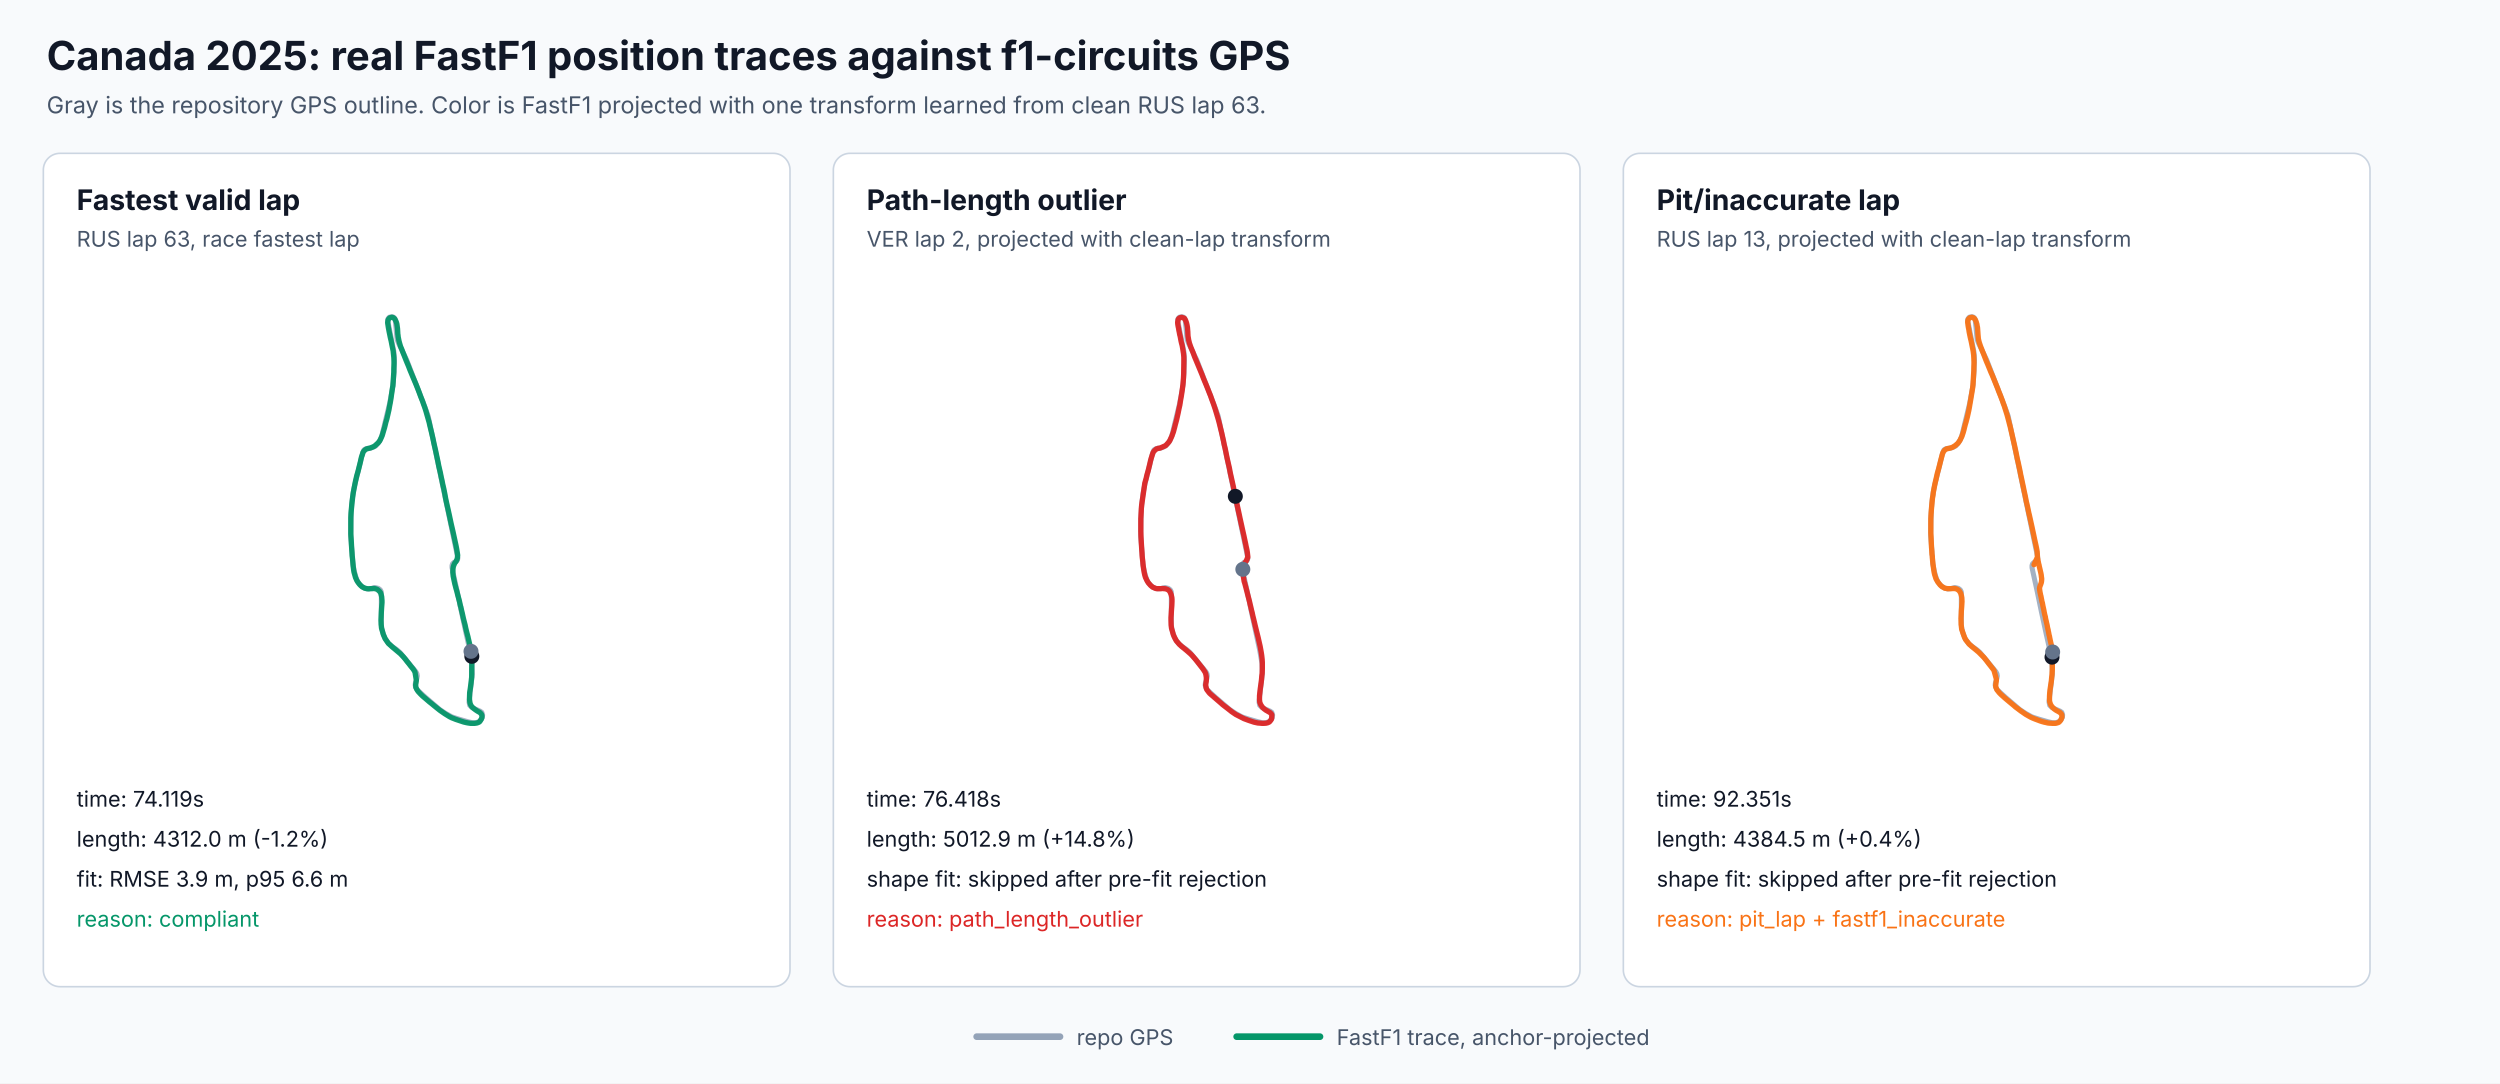
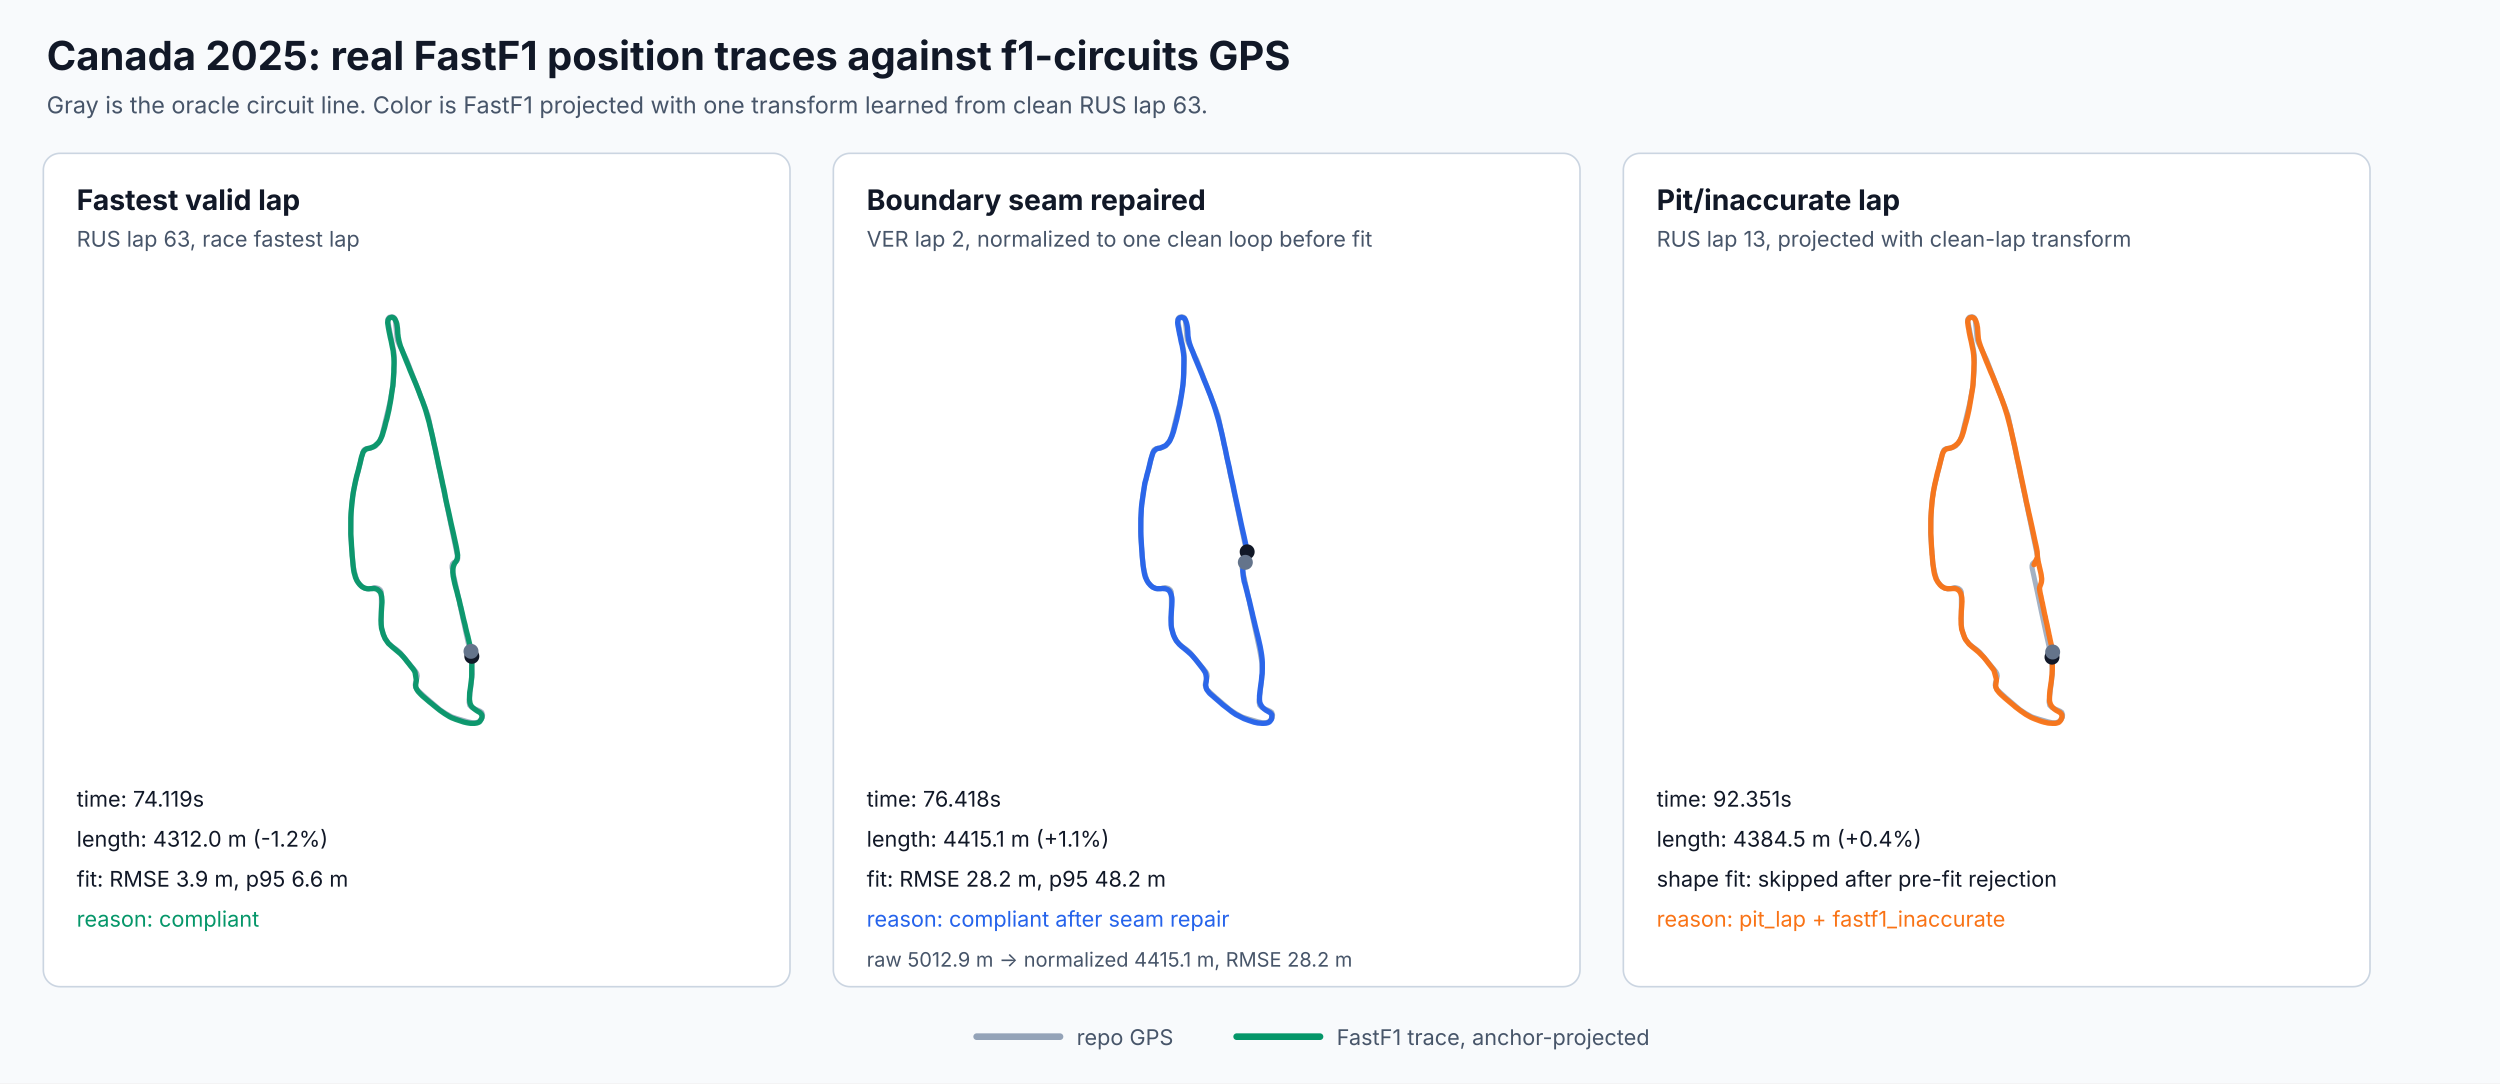
<svg xmlns="http://www.w3.org/2000/svg" width="1500" height="650" viewBox="0 0 1500 650">
  <rect width="100%" height="100%" fill="#f8fafc" />
  <text x="28.0" y="42.0" font-family="Inter, Arial, sans-serif" font-size="24" font-weight="700" fill="#111827">Canada 2025: real FastF1 position traces against f1-circuits GPS</text>
-   <text x="28.0" y="68.0" font-family="Inter, Arial, sans-serif" font-size="14" font-weight="400" fill="#475569">Gray is the repository GPS outline. Color is FastF1 projected with one transform learned from clean RUS lap 63.</text>
+   <text x="28.0" y="68.0" font-family="Inter, Arial, sans-serif" font-size="14" font-weight="400" fill="#475569">Gray is the oracle circuit line. Color is FastF1 projected with one transform learned from clean RUS lap 63.</text>
  <rect x="26" y="92" width="448" height="500" rx="10" fill="#ffffff" stroke="#cbd5e1" />
  <text x="46.0" y="126.0" font-family="Inter, Arial, sans-serif" font-size="17" font-weight="700" fill="#111827">Fastest valid lap</text>
  <text x="46.0" y="148.0" font-family="Inter, Arial, sans-serif" font-size="13" font-weight="400" fill="#475569">RUS lap 63, race fastest lap</text>
  <polyline points="276.7,366.4 279.7,380.3 282.0,390.6 283.2,398.2 283.4,404.5 281.4,421.2 281.8,423.2 283.1,424.5 288.1,426.7 289.1,427.4 289.6,428.9 289.4,430.4 288.7,431.8 287.3,433.0 285.6,433.6 283.4,433.6 281.0,433.1 275.1,431.4 271.1,430.1 267.3,428.0 263.7,425.6 255.3,418.4 250.3,413.8 249.4,412.3 249.1,411.1 249.2,409.9 250.1,407.2 250.4,405.6 250.2,404.3 249.6,403.1 240.0,391.5 238.3,390.0 235.1,387.7 233.2,386.1 231.1,383.3 229.9,380.3 229.1,377.3 228.8,374.8 228.8,356.6 228.8,355.1 228.2,353.9 227.0,353.0 225.0,352.5 222.2,353.2 220.6,353.4 218.7,352.8 217.0,351.8 215.9,350.6 214.8,349.2 214.2,348.0 213.3,345.4 212.5,342.3 211.7,338.4 211.5,335.2 210.4,321.2 210.5,313.7 210.7,307.6 211.2,301.0 211.9,295.7 212.7,291.6 217.6,271.7 218.4,269.9 219.6,269.2 220.8,269.0 222.6,268.8 224.0,268.3 225.4,267.6 226.8,266.0 228.0,264.2 229.0,261.8 233.8,242.0 235.8,231.2 236.4,223.7 236.7,216.0 236.6,213.4 236.3,210.8 232.8,193.2 232.6,192.1 232.8,191.2 233.6,190.3 235.2,190.0 236.2,190.3 236.9,191.1 237.1,191.8 237.5,195.7 238.1,201.7 238.3,203.7 239.1,205.9 241.7,211.2 244.0,215.9 255.5,245.7 256.9,249.6 274.0,331.5 274.7,334.9 274.5,336.0 273.7,336.9 272.4,337.4 271.5,338.3 271.2,339.3 271.2,340.6 274.3,354.8 276.7,366.4" fill="none" stroke="#94a3b8" stroke-width="3.0" stroke-linejoin="round" stroke-linecap="round" opacity="0.85" />
  <polyline points="283.1,393.8 283.0,406.3 282.6,410.0 282.2,413.0 281.8,415.6 281.7,418.5 281.7,419.8 282.0,421.8 282.3,422.6 282.4,422.9 283.0,423.9 283.9,424.8 284.9,425.6 285.6,426.1 286.2,426.5 287.0,427.0 287.8,427.4 288.8,428.4 289.1,429.2 289.2,429.7 289.1,430.7 288.9,431.2 288.7,431.6 288.2,432.4 287.9,432.9 287.4,433.3 286.7,433.6 286.1,433.8 284.7,434.0 283.6,434.0 282.4,434.0 281.0,433.8 279.9,433.6 278.2,433.2 277.6,433.0 276.7,432.7 274.6,432.0 273.4,431.6 271.9,431.0 271.1,430.7 269.7,430.0 266.8,428.2 265.8,427.5 264.2,426.4 263.3,425.7 261.8,424.5 260.2,423.2 259.0,422.2 257.6,421.1 255.4,419.2 253.5,417.6 252.2,416.3 250.9,414.9 250.5,414.3 250.0,413.5 249.5,412.4 249.4,410.8 249.6,409.7 249.8,408.1 249.0,403.3 248.4,402.2 247.7,401.2 246.3,399.5 245.4,398.3 244.1,396.7 243.2,395.5 242.1,394.2 240.3,392.3 238.4,390.7 236.5,389.1 235.4,388.2 233.0,386.0 231.1,383.2 230.0,380.7 228.9,376.8 228.7,374.7 228.6,372.1 228.7,369.7 228.8,367.3 228.9,365.7 229.0,364.2 229.2,361.6 229.2,360.4 229.0,358.0 228.6,356.4 228.3,355.6 227.7,354.8 226.6,353.8 225.8,353.4 224.5,353.1 223.8,353.1 223.2,353.2 222.1,353.2 221.4,353.3 220.1,353.2 218.8,352.9 217.3,352.1 216.6,351.5 215.8,350.7 215.1,349.8 214.6,349.1 214.1,348.3 213.3,346.5 213.0,345.4 212.4,343.3 212.2,342.1 211.9,339.7 211.8,338.3 211.5,335.2 211.3,333.4 211.2,331.6 211.0,328.9 210.9,327.3 210.8,325.3 210.6,322.2 210.5,320.3 210.5,317.2 210.5,314.2 210.5,312.4 210.5,310.6 210.6,308.3 210.7,306.9 210.9,304.7 211.1,302.5 211.6,298.2 212.0,295.4 212.4,293.3 213.2,289.2 213.3,288.7 214.1,285.3 214.8,282.9 215.7,279.3 216.2,277.3 216.5,275.9 216.9,274.2 217.3,273.1 217.8,271.5 218.2,270.8 219.2,269.8 220.1,269.3 220.9,269.1 222.2,268.8 224.1,268.0 224.8,267.6 226.9,265.7 227.7,264.7 228.3,263.6 229.2,261.6 229.6,260.4 230.0,259.0 230.7,256.7 231.2,254.7 231.5,253.4 232.1,251.4 232.9,247.9 233.4,245.7 233.8,243.4 234.1,241.9 234.6,239.0 234.9,236.8 235.5,232.7 235.7,231.6 235.9,229.1 236.1,226.1 236.3,223.2 236.3,221.4 236.4,218.3 236.4,217.1 236.3,214.5 236.1,212.6 235.9,210.6 235.2,207.2 234.7,204.6 234.2,202.5 233.5,199.1 233.2,197.5 233.0,196.4 232.7,194.4 232.6,193.6 232.7,192.8 232.9,191.8 233.6,190.9 233.9,190.7 234.9,190.4 235.4,190.4 236.0,190.6 236.3,190.9 236.5,191.0 236.9,191.4 237.3,192.2 237.5,192.6 237.8,193.3 238.1,194.3 238.3,195.7 238.4,196.4 238.5,197.1 238.6,198.8 238.7,200.6 238.8,201.0 238.9,202.1 239.4,204.6 239.8,206.1 240.3,207.8 241.1,209.7 241.7,211.3 242.5,213.3 243.6,216.1 244.3,217.8 245.1,219.7 245.9,221.8 247.4,225.4 248.2,227.3 249.6,230.6 250.6,233.1 251.6,235.7 252.4,237.9 253.6,240.9 254.1,242.4 254.8,244.3 255.6,246.8 256.1,248.6 257.1,252.1 257.5,253.5 257.9,255.3 258.9,259.4 259.6,262.4 259.8,263.3 260.4,266.2 261.3,270.1 262.1,273.9 262.8,277.2 263.3,279.8 263.8,281.9 264.2,283.6 264.8,286.6 265.2,288.3 265.6,290.4 266.3,293.4 266.9,296.4 267.4,299.2 268.2,302.9 268.8,305.5 269.7,309.6 270.7,314.3 271.4,317.3 271.9,319.5 273.7,327.8 274.0,329.4 274.4,331.8 274.6,333.2 274.4,334.9 274.2,335.6 273.6,336.9 272.9,337.8 272.3,339.1 272.0,340.0 271.8,341.2 271.7,343.4 271.8,344.6 271.9,345.6 272.3,347.6 272.6,349.0 272.9,350.4 273.2,351.5 273.6,353.1 274.0,354.4 274.3,355.6 274.7,357.2 275.6,360.5 276.3,363.7 276.5,364.2 276.9,366.1 277.3,367.7 278.0,370.9 278.4,372.5 279.1,375.2 279.4,376.7 280.0,379.2 280.8,382.2 280.9,382.7 282.0,387.4 282.3,389.2 282.6,390.8" fill="none" stroke="#059669" stroke-width="3.2" stroke-linejoin="round" stroke-linecap="round" opacity="0.95" />
  <circle cx="283.1" cy="393.8" r="4.5" fill="#111827" />
  <circle cx="282.6" cy="390.8" r="4.5" fill="#64748b" />
  <text x="46.0" y="484.0" font-family="Inter, Arial, sans-serif" font-size="13" font-weight="400" fill="#111827">time: 74.119s</text>
  <text x="46.0" y="508.0" font-family="Inter, Arial, sans-serif" font-size="13" font-weight="400" fill="#111827">length: 4312.0 m (-1.2%)</text>
  <text x="46.0" y="532.0" font-family="Inter, Arial, sans-serif" font-size="13" font-weight="400" fill="#111827">fit: RMSE 3.9 m, p95 6.6 m</text>
  <text x="46.0" y="556.0" font-family="Inter, Arial, sans-serif" font-size="13" font-weight="400" fill="#059669">reason: compliant</text>
  <rect x="500" y="92" width="448" height="500" rx="10" fill="#ffffff" stroke="#cbd5e1" />
-   <text x="520.0" y="126.0" font-family="Inter, Arial, sans-serif" font-size="17" font-weight="700" fill="#111827">Path-length outlier</text>
-   <text x="520.0" y="148.0" font-family="Inter, Arial, sans-serif" font-size="13" font-weight="400" fill="#475569">VER lap 2, projected with clean-lap transform</text>
+   <text x="520.0" y="126.0" font-family="Inter, Arial, sans-serif" font-size="17" font-weight="700" fill="#111827">Boundary seam repaired</text>
+   <text x="520.0" y="148.0" font-family="Inter, Arial, sans-serif" font-size="13" font-weight="400" fill="#475569">VER lap 2, normalized to one clean loop before fit</text>
  <polyline points="750.7,366.4 753.7,380.3 755.9,390.6 757.2,398.2 757.4,404.4 755.4,421.2 755.8,423.2 757.1,424.5 762.1,426.7 763.1,427.4 763.6,428.9 763.4,430.4 762.7,431.8 761.3,433.0 759.6,433.6 757.4,433.6 755.0,433.1 749.1,431.4 745.1,430.1 741.3,428.0 737.7,425.6 729.3,418.4 724.3,413.8 723.4,412.3 723.1,411.1 723.2,409.9 724.1,407.2 724.4,405.6 724.2,404.2 723.6,403.1 714.0,391.5 712.3,390.0 709.1,387.7 707.2,386.1 705.1,383.3 703.9,380.3 703.1,377.3 702.8,374.8 702.8,356.6 702.8,355.1 702.2,353.9 701.0,353.0 699.0,352.5 696.2,353.2 694.6,353.3 692.7,352.8 691.1,351.8 689.9,350.6 688.8,349.2 688.2,348.0 687.3,345.4 686.5,342.3 685.7,338.4 685.5,335.2 684.4,321.2 684.5,313.7 684.7,307.6 685.2,301.0 685.9,295.7 686.7,291.6 691.6,271.7 692.4,269.9 693.6,269.2 694.8,268.9 696.6,268.8 698.0,268.3 699.4,267.5 700.8,266.0 702.0,264.2 703.0,261.8 707.8,242.0 709.8,231.2 710.4,223.7 710.7,216.0 710.6,213.4 710.3,210.8 706.8,193.2 706.6,192.1 706.8,191.2 707.6,190.3 709.2,190.0 710.2,190.3 710.9,191.1 711.1,191.8 711.5,195.7 712.1,201.7 712.3,203.7 713.1,205.9 715.7,211.2 718.0,215.8 729.5,245.7 730.9,249.6 748.0,331.5 748.7,334.9 748.5,336.0 747.7,336.9 746.4,337.4 745.5,338.3 745.2,339.3 745.2,340.6 748.3,354.7 750.7,366.4" fill="none" stroke="#94a3b8" stroke-width="3.0" stroke-linejoin="round" stroke-linecap="round" opacity="0.85" />
-   <polyline points="741.2,297.8 742.6,304.6 743.2,307.4 743.6,309.1 744.6,313.6 745.5,317.7 746.4,321.7 746.9,324.3 747.4,326.6 747.9,328.8 748.2,330.2 748.4,331.4 748.7,334.1 748.5,334.6 748.3,335.2 747.7,336.6 746.9,337.8 746.2,339.3 746.0,339.8 745.8,340.9 745.7,342.1 745.7,342.8 745.8,344.1 745.9,345.3 746.5,348.9 746.8,349.8 747.1,350.9 747.5,352.4 748.1,354.7 748.8,357.5 749.2,359.0 749.7,360.9 750.1,362.7 750.5,364.3 750.9,366.1 751.3,367.6 751.7,369.5 752.3,371.9 753.0,374.9 754.1,379.4 754.3,380.2 754.9,382.6 756.1,387.9 756.7,391.2 757.0,393.1 757.3,395.7 757.4,397.5 757.4,401.3 757.3,404.0 757.1,405.5 756.9,407.8 756.7,409.5 756.4,411.6 756.2,413.0 756.0,414.7 755.7,417.5 755.7,419.5 755.7,419.9 755.9,421.5 756.5,422.9 757.3,424.1 757.9,424.8 758.7,425.5 759.8,426.3 760.1,426.4 760.7,426.8 761.6,427.3 762.2,427.7 763.0,428.6 763.1,429.0 763.0,431.2 762.7,431.8 762.2,432.5 761.7,433.1 761.2,433.4 760.5,433.7 759.6,433.9 758.2,434.0 757.1,434.0 756.2,433.9 754.7,433.8 752.4,433.3 750.9,432.8 749.1,432.2 747.5,431.6 746.4,431.2 741.5,428.7 739.0,427.0 738.0,426.2 736.6,425.1 734.9,423.8 733.6,422.8 732.5,421.8 726.7,416.8 725.8,416.0 725.3,415.4 724.1,413.8 723.8,413.1 723.4,411.0 723.7,409.1 723.8,407.9 723.8,406.6 723.7,405.8 723.5,404.6 723.1,403.4 722.2,402.0 721.5,401.0 719.0,397.8 717.6,396.0 715.8,393.9 714.5,392.5 713.0,391.2 711.5,389.9 709.9,388.6 708.9,387.8 707.6,386.6 705.8,384.5 704.5,382.0 704.0,380.8 702.9,376.9 702.7,375.3 702.6,372.1 702.6,370.5 702.7,369.1 702.9,365.8 703.1,363.3 703.2,360.9 703.2,359.6 703.1,358.5 702.7,356.8 702.2,355.6 701.8,354.8 701.1,354.1 700.7,353.8 699.5,353.3 697.4,353.1 696.7,353.2 695.6,353.2 694.2,353.2 693.5,353.1 691.6,352.3 690.4,351.3 689.0,349.7 688.2,348.4 687.3,346.5 686.9,345.2 686.5,343.4 686.1,340.9 685.9,339.5 685.7,337.2 685.4,334.7 685.3,333.6 685.2,331.7 685.0,329.0 684.8,325.8 684.6,322.2 684.5,318.9 684.5,317.3 684.5,315.7 684.5,314.0 684.5,311.2 684.7,307.4 684.8,305.1 685.0,303.0 686.9,289.8 687.7,287.0 688.2,284.8 688.7,283.1 689.1,281.6 689.8,278.7 690.3,276.5 690.7,275.0 691.0,274.1 691.5,272.5 691.9,271.5 692.3,270.8 693.8,269.4 695.0,269.0 695.9,268.9 699.3,267.4 700.0,266.7 700.8,265.8 701.5,265.0 702.0,264.1 703.2,261.5 703.5,260.6 704.0,259.3 704.7,256.7 704.8,256.3 705.2,254.7 705.8,252.5 706.1,251.3 706.9,247.7 707.4,245.2 707.9,243.0 708.3,240.4 708.8,237.6 709.3,234.3 709.5,232.8 709.8,230.4 709.9,229.3 710.1,226.6 710.2,224.4 710.3,218.0 710.3,215.8 710.3,214.3 710.1,212.1 709.6,209.0 709.3,207.3 708.9,205.8 708.6,204.5 708.1,201.8 707.8,200.7 707.6,199.5 707.3,198.1 707.1,196.8 706.9,195.9 706.7,194.8 706.6,193.7 706.6,193.3 706.7,192.9 706.8,192.2 706.9,191.7 707.2,191.2 707.4,191.0 708.1,190.6 708.5,190.5 709.0,190.4 710.5,190.9 710.8,191.2 711.0,191.6 711.3,192.1 711.7,193.1 712.0,194.1 712.3,195.5 712.5,196.7 712.6,198.2 712.7,199.2 712.7,199.6 712.8,201.6 713.2,204.0 713.7,206.0 714.5,208.3 715.7,211.2 716.8,214.2 717.6,216.1 721.1,224.5 722.1,227.1 722.8,228.8 723.4,230.2 724.7,233.4 725.4,235.2 726.3,237.4 727.1,239.7 728.1,242.4 728.8,244.5 729.2,245.7 731.1,252.1 731.7,254.4 732.4,257.3 733.0,259.7 734.1,264.6 734.5,266.7 735.1,269.1 735.4,270.6 736.2,274.6 736.9,277.7 737.6,280.7 738.2,283.9 739.3,288.8 740.1,292.4 740.2,293.1 740.8,296.0 742.2,302.5 743.0,306.2 743.6,309.0 744.5,313.3 745.0,315.6 746.0,320.0 746.5,322.2 747.3,325.9 747.5,326.9 747.7,328.1 748.2,330.5 748.4,331.7 748.5,332.4 748.7,334.4 748.2,335.6 747.6,336.8 747.2,337.4 746.5,338.7 746.1,339.4 745.7,341.6" fill="none" stroke="#dc2626" stroke-width="3.2" stroke-linejoin="round" stroke-linecap="round" opacity="0.95" />
-   <circle cx="741.2" cy="297.8" r="4.5" fill="#111827" />
-   <circle cx="745.7" cy="341.6" r="4.5" fill="#64748b" />
+   <polyline points="748.3,331.1 748.4,331.4 748.7,334.1 748.5,334.6 748.3,335.2 747.7,336.6 746.9,337.8 746.2,339.3 746.0,339.8 745.8,340.9 745.7,342.1 745.7,342.8 745.8,344.1 745.9,345.3 746.5,348.9 746.8,349.8 747.1,350.9 747.5,352.4 748.1,354.7 748.8,357.5 749.2,359.0 749.7,360.9 750.1,362.7 750.5,364.3 750.9,366.1 751.3,367.6 751.7,369.5 752.3,371.9 753.0,374.9 754.1,379.4 754.3,380.2 754.9,382.6 756.1,387.9 756.7,391.2 757.0,393.1 757.3,395.7 757.4,397.5 757.4,401.3 757.3,404.0 757.1,405.5 756.9,407.8 756.7,409.5 756.4,411.6 756.2,413.0 756.0,414.7 755.7,417.5 755.7,419.5 755.7,419.9 755.9,421.5 756.5,422.9 757.3,424.1 757.9,424.8 758.7,425.5 759.8,426.3 760.1,426.4 760.7,426.8 761.6,427.3 762.2,427.7 763.0,428.6 763.1,429.0 763.0,431.2 762.7,431.8 762.2,432.5 761.7,433.1 761.2,433.4 760.5,433.7 759.6,433.9 758.2,434.0 757.1,434.0 756.2,433.9 754.7,433.8 752.4,433.3 750.9,432.8 749.1,432.2 747.5,431.6 746.4,431.2 741.5,428.7 739.0,427.0 738.0,426.2 736.6,425.1 734.9,423.8 733.6,422.8 732.5,421.8 726.7,416.8 725.8,416.0 725.3,415.4 724.1,413.8 723.8,413.1 723.4,411.0 723.7,409.1 723.8,407.9 723.8,406.6 723.7,405.8 723.5,404.6 723.1,403.4 722.2,402.0 721.5,401.0 719.0,397.8 717.6,396.0 715.8,393.9 714.5,392.5 713.0,391.2 711.5,389.9 709.9,388.6 708.9,387.8 707.6,386.6 705.8,384.5 704.5,382.0 704.0,380.8 702.9,376.9 702.7,375.3 702.6,372.1 702.6,370.5 702.7,369.1 702.9,365.8 703.1,363.3 703.2,360.9 703.2,359.6 703.1,358.5 702.7,356.8 702.2,355.6 701.8,354.8 701.1,354.1 700.7,353.8 699.5,353.3 697.4,353.1 696.7,353.2 695.6,353.2 694.2,353.2 693.5,353.1 691.6,352.3 690.4,351.3 689.0,349.7 688.2,348.4 687.3,346.5 686.9,345.2 686.5,343.4 686.1,340.9 685.9,339.5 685.7,337.2 685.4,334.7 685.3,333.6 685.2,331.7 685.0,329.0 684.8,325.8 684.6,322.2 684.5,318.9 684.5,317.3 684.5,315.7 684.5,314.0 684.5,311.2 684.7,307.4 684.8,305.1 685.0,303.0 686.9,289.8 687.7,287.0 688.2,284.8 688.7,283.1 689.1,281.6 689.8,278.7 690.3,276.5 690.7,275.0 691.0,274.1 691.5,272.5 691.9,271.5 692.3,270.8 693.8,269.4 695.0,269.0 695.9,268.9 699.3,267.4 700.0,266.7 700.8,265.8 701.5,265.0 702.0,264.1 703.2,261.5 703.5,260.6 704.0,259.3 704.7,256.7 704.8,256.3 705.2,254.7 705.8,252.5 706.1,251.3 706.9,247.7 707.4,245.2 707.9,243.0 708.3,240.4 708.8,237.6 709.3,234.3 709.5,232.8 709.8,230.4 709.9,229.3 710.1,226.6 710.2,224.4 710.3,218.0 710.3,215.8 710.3,214.3 710.1,212.1 709.6,209.0 709.3,207.3 708.9,205.8 708.6,204.5 708.1,201.8 707.8,200.7 707.6,199.5 707.3,198.1 707.1,196.8 706.9,195.9 706.7,194.8 706.6,193.7 706.6,193.3 706.7,192.9 706.8,192.2 706.9,191.7 707.2,191.2 707.4,191.0 708.1,190.6 708.5,190.5 709.0,190.4 710.5,190.9 710.8,191.2 711.0,191.6 711.3,192.1 711.7,193.1 712.0,194.1 712.3,195.5 712.5,196.7 712.6,198.2 712.7,199.2 712.7,199.6 712.8,201.6 713.2,204.0 713.7,206.0 714.5,208.3 715.7,211.2 716.8,214.2 717.6,216.1 721.1,224.5 722.1,227.1 722.8,228.8 723.4,230.2 724.7,233.4 725.4,235.2 726.3,237.4 727.1,239.7 728.1,242.4 728.8,244.5 729.2,245.7 731.1,252.1 731.7,254.4 732.4,257.3 733.0,259.7 734.1,264.6 734.5,266.7 735.1,269.1 735.4,270.6 736.2,274.6 736.9,277.7 737.6,280.7 738.2,283.9 739.3,288.8 740.1,292.4 740.2,293.1 740.8,296.0 742.2,302.5 743.0,306.2 743.6,309.0 744.5,313.3 745.0,315.6 746.0,320.0 746.5,322.2 747.3,325.9 747.5,326.9 747.7,328.1 748.2,330.5 748.4,331.7 748.5,332.4 748.7,334.4 748.2,335.6 747.6,336.8 747.2,337.4" fill="none" stroke="#2563eb" stroke-width="3.2" stroke-linejoin="round" stroke-linecap="round" opacity="0.95" />
+   <circle cx="748.3" cy="331.1" r="4.5" fill="#111827" />
+   <circle cx="747.2" cy="337.4" r="4.5" fill="#64748b" />
  <text x="520.0" y="484.0" font-family="Inter, Arial, sans-serif" font-size="13" font-weight="400" fill="#111827">time: 76.418s</text>
-   <text x="520.0" y="508.0" font-family="Inter, Arial, sans-serif" font-size="13" font-weight="400" fill="#111827">length: 5012.9 m (+14.8%)</text>
-   <text x="520.0" y="532.0" font-family="Inter, Arial, sans-serif" font-size="13" font-weight="400" fill="#111827">shape fit: skipped after pre-fit rejection</text>
-   <text x="520.0" y="556.0" font-family="Inter, Arial, sans-serif" font-size="13" font-weight="400" fill="#dc2626">reason: path_length_outlier</text>
+   <text x="520.0" y="508.0" font-family="Inter, Arial, sans-serif" font-size="13" font-weight="400" fill="#111827">length: 4415.1 m (+1.1%)</text>
+   <text x="520.0" y="532.0" font-family="Inter, Arial, sans-serif" font-size="13" font-weight="400" fill="#111827">fit: RMSE 28.2 m, p95 48.2 m</text>
+   <text x="520.0" y="556.0" font-family="Inter, Arial, sans-serif" font-size="13" font-weight="400" fill="#2563eb">reason: compliant after seam repair</text>
+   <text x="520.0" y="580.0" font-family="Inter, Arial, sans-serif" font-size="12" font-weight="400" fill="#475569">raw 5012.9 m -&gt; normalized 4415.1 m, RMSE 28.2 m</text>
  <rect x="974" y="92" width="448" height="500" rx="10" fill="#ffffff" stroke="#cbd5e1" />
  <text x="994.0" y="126.0" font-family="Inter, Arial, sans-serif" font-size="17" font-weight="700" fill="#111827">Pit/inaccurate lap</text>
  <text x="994.0" y="148.0" font-family="Inter, Arial, sans-serif" font-size="13" font-weight="400" fill="#475569">RUS lap 13, projected with clean-lap transform</text>
  <polyline points="1224.7,366.4 1227.7,380.3 1230.0,390.6 1231.2,398.2 1231.4,404.4 1229.4,421.2 1229.8,423.2 1231.1,424.5 1236.1,426.7 1237.1,427.4 1237.6,428.9 1237.4,430.4 1236.7,431.8 1235.3,433.0 1233.6,433.6 1231.4,433.6 1229.0,433.1 1223.1,431.4 1219.1,430.1 1215.3,428.0 1211.7,425.6 1203.3,418.4 1198.3,413.8 1197.4,412.3 1197.1,411.1 1197.2,409.9 1198.1,407.2 1198.4,405.6 1198.2,404.3 1197.6,403.1 1188.0,391.5 1186.3,390.0 1183.1,387.7 1181.2,386.1 1179.1,383.3 1177.9,380.3 1177.1,377.3 1176.8,374.8 1176.8,356.6 1176.8,355.1 1176.2,353.9 1175.0,353.0 1173.0,352.5 1170.2,353.2 1168.6,353.4 1166.7,352.8 1165.0,351.8 1163.9,350.6 1162.8,349.2 1162.2,348.0 1161.3,345.4 1160.5,342.3 1159.7,338.4 1159.5,335.2 1158.4,321.2 1158.5,313.7 1158.7,307.6 1159.2,301.0 1159.9,295.7 1160.7,291.6 1165.6,271.7 1166.4,269.9 1167.6,269.2 1168.8,269.0 1170.6,268.8 1172.0,268.3 1173.4,267.6 1174.8,266.0 1176.0,264.2 1177.0,261.8 1181.8,242.0 1183.8,231.2 1184.4,223.7 1184.7,216.0 1184.6,213.4 1184.3,210.8 1180.8,193.2 1180.6,192.1 1180.8,191.2 1181.6,190.3 1183.2,190.0 1184.2,190.3 1184.9,191.1 1185.1,191.8 1185.5,195.7 1186.1,201.7 1186.3,203.7 1187.1,205.9 1189.7,211.2 1192.0,215.9 1203.5,245.7 1204.9,249.6 1222.0,331.5 1222.7,334.9 1222.5,336.0 1221.7,336.9 1220.4,337.4 1219.5,338.3 1219.2,339.3 1219.2,340.6 1222.3,354.8 1224.7,366.4" fill="none" stroke="#94a3b8" stroke-width="3.0" stroke-linejoin="round" stroke-linecap="round" opacity="0.85" />
  <polyline points="1231.2,394.3 1231.4,397.5 1231.4,401.5 1231.2,405.0 1231.0,406.5 1230.8,408.7 1230.3,412.0 1230.0,414.0 1229.8,416.1 1229.7,417.7 1229.7,420.3 1229.8,421.0 1230.1,422.0 1230.6,423.2 1231.8,424.7 1232.7,425.5 1233.7,426.2 1234.8,426.8 1235.0,426.9 1236.0,427.5 1236.5,428.0 1236.9,428.5 1237.0,428.7 1237.2,430.0 1237.1,430.6 1236.9,431.0 1236.6,431.8 1236.3,432.3 1235.9,432.8 1235.5,433.2 1235.1,433.5 1233.8,433.9 1233.1,434.0 1232.4,434.0 1231.5,434.0 1229.8,433.9 1228.7,433.8 1227.5,433.5 1226.5,433.3 1225.1,432.9 1223.9,432.5 1222.3,431.9 1220.7,431.3 1219.5,430.8 1218.4,430.3 1217.5,429.8 1215.4,428.6 1213.4,427.2 1212.5,426.6 1210.8,425.3 1209.3,424.2 1208.3,423.3 1206.6,421.9 1204.1,419.8 1202.8,418.7 1200.7,416.8 1199.6,415.7 1198.1,413.8 1197.6,412.5 1197.5,412.2 1197.4,411.3 1197.6,409.8 1197.8,408.3 1197.8,407.4 1196.4,402.3 1196.0,401.7 1194.7,400.0 1193.2,398.1 1192.0,396.5 1191.2,395.5 1190.4,394.5 1188.2,392.3 1187.2,391.3 1185.3,389.7 1183.2,388.0 1181.5,386.5 1179.4,383.8 1178.7,382.4 1177.6,379.3 1177.0,377.5 1176.7,374.8 1176.6,371.0 1176.7,369.0 1176.8,366.7 1177.0,364.2 1177.1,362.6 1177.2,360.8 1177.1,358.7 1176.9,357.6 1176.5,356.1 1176.0,355.2 1175.6,354.6 1175.0,354.0 1173.8,353.3 1172.5,353.1 1171.9,353.1 1170.7,353.2 1170.0,353.2 1168.6,353.2 1166.8,352.9 1165.3,352.0 1165.1,351.9 1164.1,351.0 1162.7,349.2 1162.4,348.7 1161.6,347.3 1160.8,344.8 1160.5,343.5 1160.3,342.2 1160.0,340.1 1159.8,338.6 1159.6,336.8 1159.4,334.5 1159.4,333.8 1159.2,332.6 1159.1,330.7 1158.9,328.2 1158.8,326.1 1158.7,323.8 1158.6,321.5 1158.5,319.8 1158.5,316.7 1158.5,313.7 1158.5,311.2 1158.6,309.1 1158.8,306.2 1159.0,303.8 1159.2,301.7 1159.5,298.7 1159.8,297.1 1160.0,295.3 1160.8,291.1 1161.3,288.8 1161.6,287.6 1162.4,284.0 1163.0,281.9 1163.5,280.0 1163.9,278.4 1164.4,276.4 1164.9,274.5 1165.4,272.6 1165.7,271.8 1166.1,271.0 1166.7,270.2 1167.3,269.7 1168.3,269.2 1169.0,269.1 1169.9,268.9 1170.9,268.6 1171.6,268.3 1172.6,267.7 1173.2,267.3 1174.7,266.0 1175.3,265.2 1176.2,263.8 1176.4,263.3 1177.1,261.9 1177.9,259.6 1178.4,257.8 1178.8,256.1 1179.2,254.6 1179.6,253.3 1179.9,252.1 1180.4,250.2 1181.2,246.6 1181.6,244.6 1182.1,241.6 1182.4,239.9 1183.6,232.6 1183.8,230.7 1184.0,227.5 1184.1,225.6 1184.3,222.3 1184.3,221.1 1184.4,217.7 1184.3,214.9 1184.2,213.1 1183.9,210.7 1183.0,206.2 1182.7,204.7 1182.2,202.6 1181.8,200.7 1181.5,199.2 1181.3,197.8 1181.0,196.3 1180.8,195.0 1180.7,194.1 1180.6,193.3 1180.7,192.4 1180.9,191.7 1181.7,190.8 1182.1,190.6 1182.4,190.5 1183.1,190.4 1183.3,190.4 1183.7,190.5 1184.2,190.8 1184.6,191.1 1184.8,191.3 1185.1,191.8 1185.3,192.1 1185.5,192.6 1185.8,193.3 1185.8,193.5 1186.1,194.4 1186.3,195.6 1186.5,196.5 1186.6,197.8 1186.7,199.2 1186.8,200.8 1186.9,201.9 1187.0,203.1 1187.3,204.5 1187.6,205.6 1188.2,207.4 1188.6,208.5 1188.9,209.2 1189.5,210.8 1190.0,212.0 1191.1,214.9 1191.8,216.7 1192.7,218.8 1194.7,223.7 1195.3,225.0 1195.8,226.2 1197.3,229.9 1198.6,233.1 1199.1,234.5 1199.6,235.7 1200.4,237.7 1201.5,240.6 1202.0,242.1 1202.5,243.4 1203.6,246.9 1204.2,248.8 1205.2,252.5 1205.6,254.1 1206.0,255.5 1208.7,267.2 1209.7,271.9 1210.4,275.4 1210.9,277.5 1211.4,279.8 1212.1,283.1 1212.4,284.8 1213.0,287.5 1213.4,289.4 1214.2,293.2 1214.5,294.7 1215.1,297.4 1215.8,301.0 1216.4,303.5 1217.3,307.8 1217.8,309.9 1218.6,313.5 1219.2,316.2 1219.6,318.1 1220.1,320.4 1220.7,323.3 1221.3,326.0 1221.8,328.3 1222.3,331.0 1222.5,334.5 1222.0,336.2 1221.3,337.4 1220.4,338.8 1222.4,334.4 1222.8,336.1 1222.8,336.3 1223.0,337.2 1223.2,338.3 1223.4,338.9 1223.5,339.5 1224.5,343.8 1224.7,344.8 1224.9,346.5 1225.0,347.1 1225.0,347.8 1224.9,348.9 1224.8,349.5 1224.4,350.7 1224.2,351.2 1224.0,351.7 1223.8,352.4 1223.7,353.2 1223.8,353.9 1223.9,354.6 1224.0,355.3 1224.2,356.2 1224.3,356.7 1224.4,357.2 1224.6,357.9 1224.8,359.0 1224.9,359.5 1225.0,360.0 1225.1,360.5 1225.1,360.7 1225.2,361.1 1225.4,361.6 1225.5,362.2 1225.7,363.3 1225.8,363.8 1226.0,364.7 1226.1,365.1 1226.4,366.6 1226.5,367.2 1226.7,368.1 1226.8,368.7 1227.0,369.4 1227.2,370.1 1227.3,370.9 1227.5,371.8 1227.8,373.0 1227.9,373.6 1228.2,374.8 1228.3,375.3 1228.4,375.8 1228.5,376.5 1228.6,376.7 1228.6,377.0 1228.7,377.3 1228.8,377.5 1228.8,377.9 1228.8,377.9 1228.9,378.0 1228.9,378.1 1228.9,378.2 1228.9,378.4 1229.0,378.6 1229.0,378.8 1229.1,379.1 1229.1,379.3 1229.3,380.1 1229.3,380.2 1229.4,380.8 1229.6,381.5 1229.7,381.9 1229.8,382.6 1229.9,383.0 1230.0,383.5 1230.1,384.0 1230.3,384.8 1230.4,385.4 1230.5,385.8 1230.6,386.2 1230.8,387.0 1230.9,387.9 1231.2,388.9 1231.3,389.5 1231.5,390.4 1231.6,390.8 1231.6,391.2" fill="none" stroke="#f97316" stroke-width="3.2" stroke-linejoin="round" stroke-linecap="round" opacity="0.95" />
  <circle cx="1231.2" cy="394.3" r="4.5" fill="#111827" />
  <circle cx="1231.6" cy="391.2" r="4.5" fill="#64748b" />
  <text x="994.0" y="484.0" font-family="Inter, Arial, sans-serif" font-size="13" font-weight="400" fill="#111827">time: 92.351s</text>
  <text x="994.0" y="508.0" font-family="Inter, Arial, sans-serif" font-size="13" font-weight="400" fill="#111827">length: 4384.5 m (+0.4%)</text>
  <text x="994.0" y="532.0" font-family="Inter, Arial, sans-serif" font-size="13" font-weight="400" fill="#111827">shape fit: skipped after pre-fit rejection</text>
  <text x="994.0" y="556.0" font-family="Inter, Arial, sans-serif" font-size="13" font-weight="400" fill="#f97316">reason: pit_lap + fastf1_inaccurate</text>
  <line x1="586" y1="622" x2="636" y2="622" stroke="#94a3b8" stroke-width="4" stroke-linecap="round" />
  <text x="646.0" y="627.0" font-family="Inter, Arial, sans-serif" font-size="13" font-weight="400" fill="#475569">repo GPS</text>
  <line x1="742" y1="622" x2="792" y2="622" stroke="#059669" stroke-width="4" stroke-linecap="round" />
  <text x="802.0" y="627.0" font-family="Inter, Arial, sans-serif" font-size="13" font-weight="400" fill="#475569">FastF1 trace, anchor-projected</text>
</svg>
